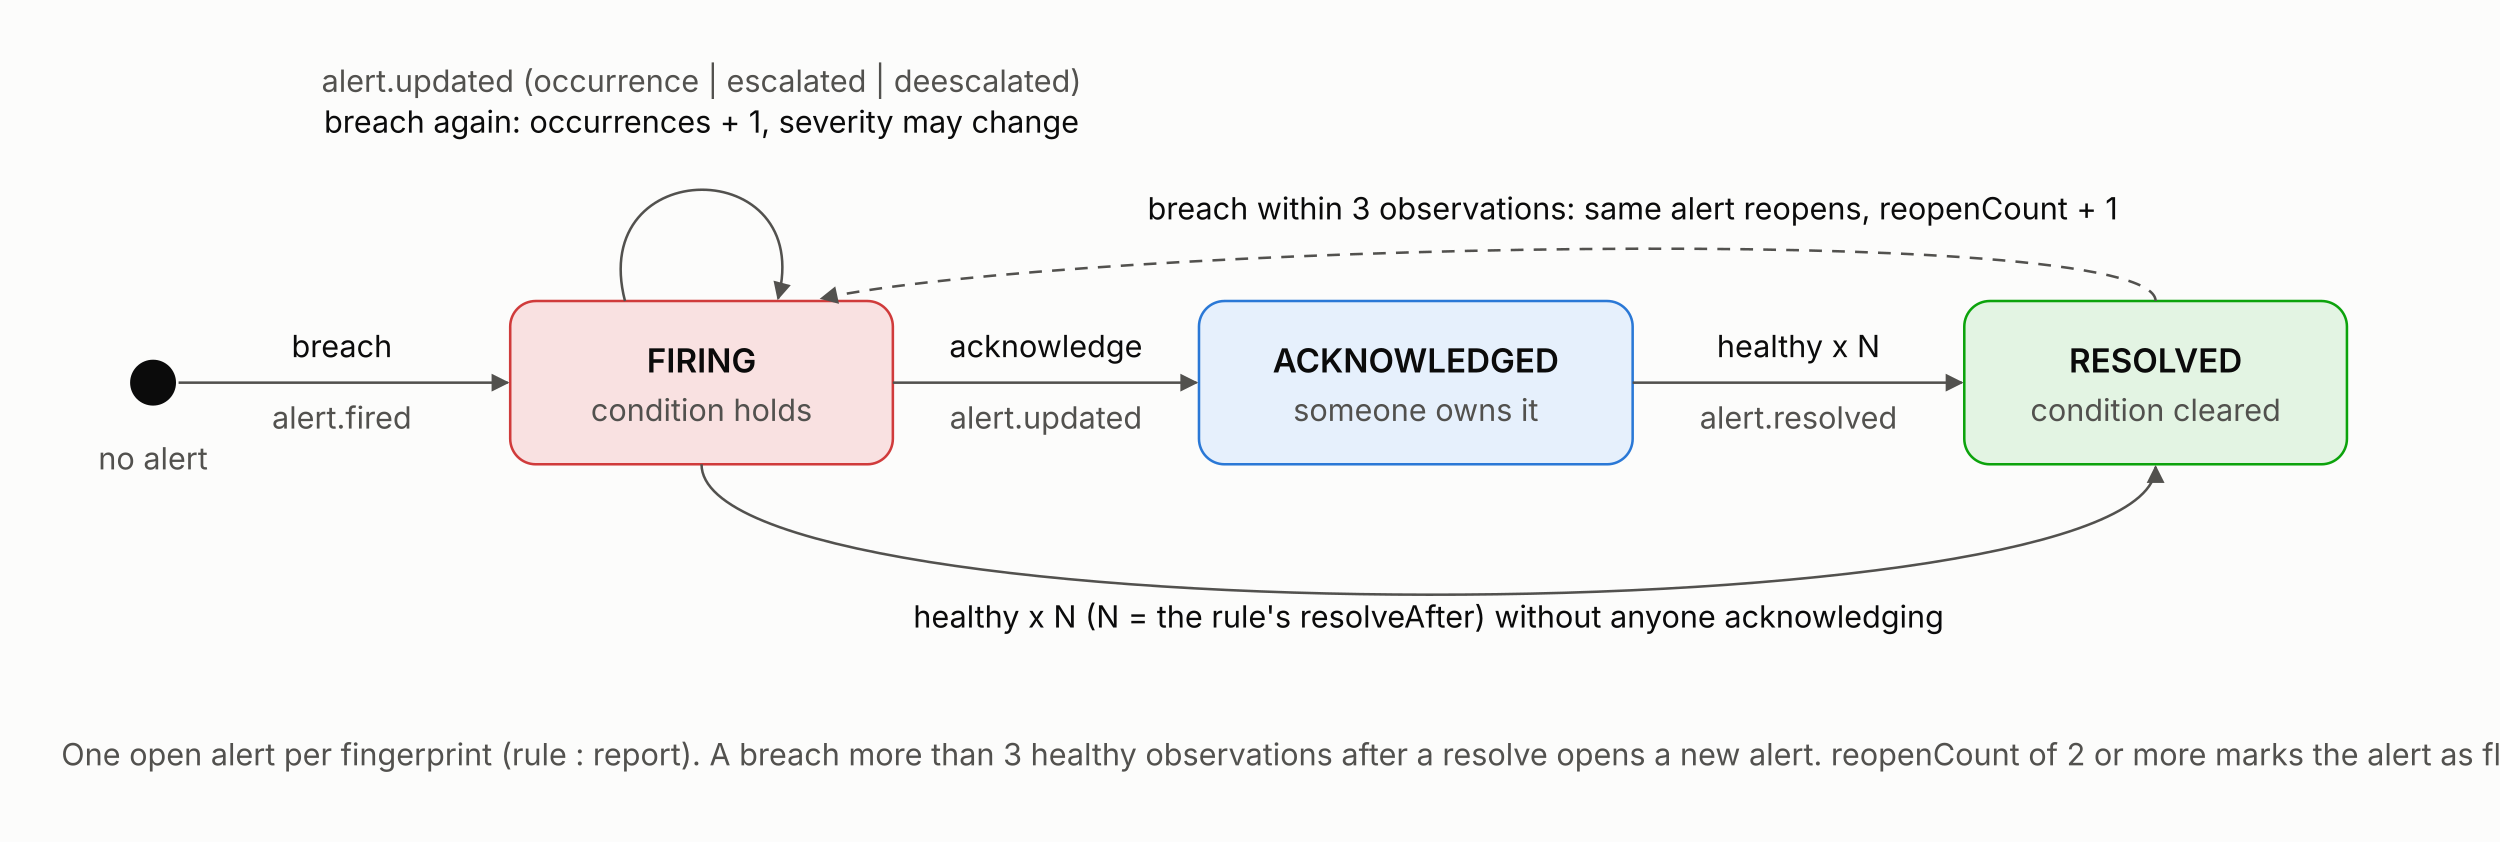
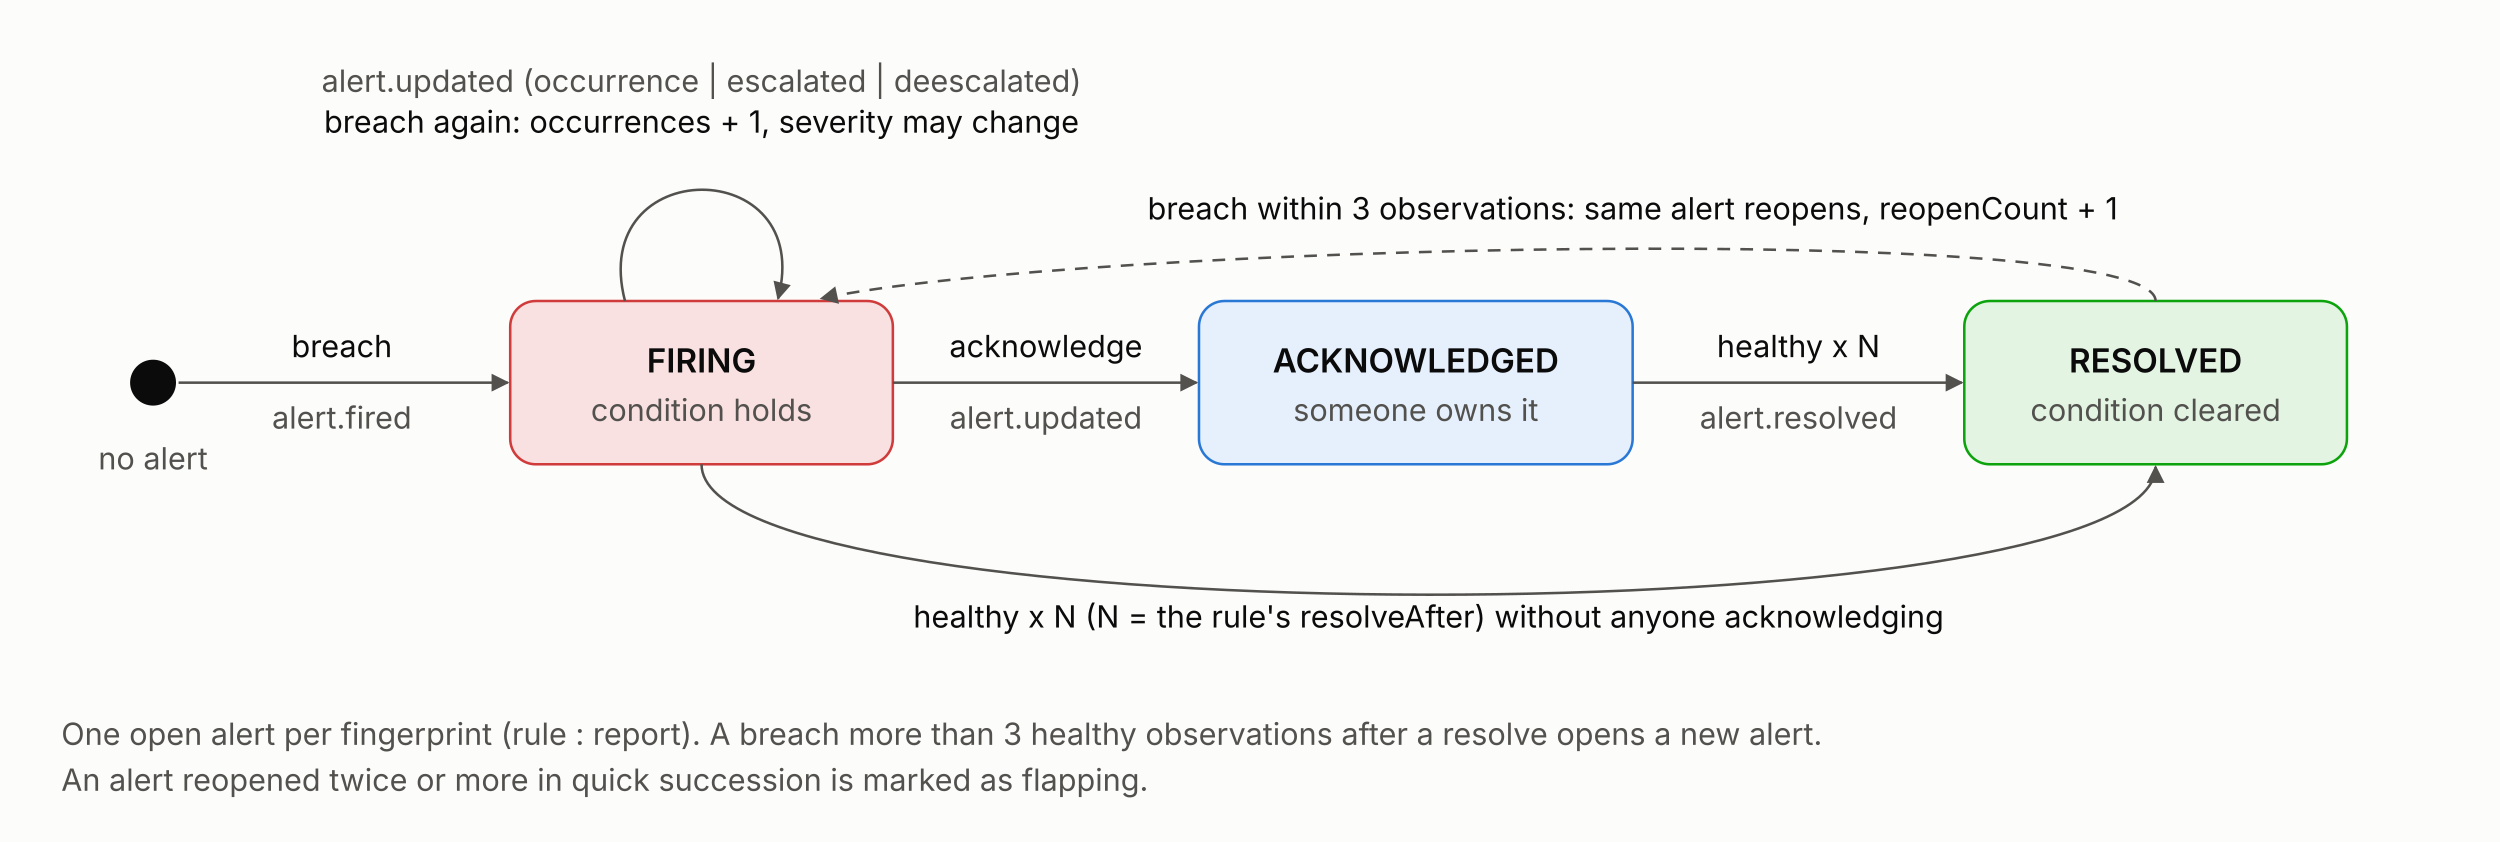
<svg xmlns="http://www.w3.org/2000/svg" viewBox="0 0 980 330" font-family="system-ui, -apple-system, 'Segoe UI', sans-serif" font-size="13">
  <defs>
    <marker id="a" viewBox="0 0 10 10" refX="9" refY="5" markerWidth="7" markerHeight="7" orient="auto">
      <path d="M0 0L10 5L0 10z" fill="#52514e" />
    </marker>
  </defs>
  <rect width="980" height="330" fill="#fcfcfb" />
  <circle cx="60" cy="150" r="9" fill="#0b0b0b" />
  <text x="60" y="184" text-anchor="middle" fill="#52514e" font-size="12">no alert</text>
  <rect x="200" y="118" width="150" height="64" rx="10" fill="#f9e1e1" stroke="#d03b3b" />
  <text x="275" y="146" text-anchor="middle" font-weight="600" fill="#0b0b0b">FIRING</text>
  <text x="275" y="165" text-anchor="middle" fill="#52514e" font-size="12">condition holds</text>
  <rect x="470" y="118" width="170" height="64" rx="10" fill="#e6f0fc" stroke="#2a78d6" />
  <text x="555" y="146" text-anchor="middle" font-weight="600" fill="#0b0b0b">ACKNOWLEDGED</text>
  <text x="555" y="165" text-anchor="middle" fill="#52514e" font-size="12">someone owns it</text>
  <rect x="770" y="118" width="150" height="64" rx="10" fill="#e3f4e3" stroke="#0ca30c" />
  <text x="845" y="146" text-anchor="middle" font-weight="600" fill="#0b0b0b">RESOLVED</text>
  <text x="845" y="165" text-anchor="middle" fill="#52514e" font-size="12">condition cleared</text>
  <line x1="70" y1="150" x2="199" y2="150" stroke="#52514e" marker-end="url(#a)" />
  <text x="134" y="140" text-anchor="middle" fill="#0b0b0b" font-size="12">breach</text>
  <text x="134" y="168" text-anchor="middle" fill="#52514e" font-size="12">alert.fired</text>
  <line x1="350" y1="150" x2="469" y2="150" stroke="#52514e" marker-end="url(#a)" />
  <text x="410" y="140" text-anchor="middle" fill="#0b0b0b" font-size="12">acknowledge</text>
  <text x="410" y="168" text-anchor="middle" fill="#52514e" font-size="12">alert.updated</text>
  <line x1="640" y1="150" x2="769" y2="150" stroke="#52514e" marker-end="url(#a)" />
  <text x="705" y="140" text-anchor="middle" fill="#0b0b0b" font-size="12">healthy x N</text>
  <text x="705" y="168" text-anchor="middle" fill="#52514e" font-size="12">alert.resolved</text>
  <path d="M245 118 C230 60, 320 60, 305 117" fill="none" stroke="#52514e" marker-end="url(#a)" />
  <text x="275" y="52" text-anchor="middle" fill="#0b0b0b" font-size="12">breach again: occurrences + 1, severity may change</text>
  <text x="275" y="36" text-anchor="middle" fill="#52514e" font-size="12">alert.updated (occurrence | escalated | deescalated)</text>
  <path d="M275 182 C275 250, 845 250, 845 183" fill="none" stroke="#52514e" marker-end="url(#a)" />
  <text x="560" y="246" text-anchor="middle" fill="#0b0b0b" font-size="12">healthy x N (N = the rule's resolveAfter) without anyone acknowledging</text>
  <path d="M845 118 C845 86, 420 96, 322 117" fill="none" stroke="#52514e" stroke-dasharray="5 4" marker-end="url(#a)" />
  <text x="640" y="86" text-anchor="middle" fill="#0b0b0b" font-size="12">breach within 3 observations: same alert reopens, reopenCount + 1</text>
-   <text x="24" y="300" fill="#52514e" font-size="12">One open alert per fingerprint (rule : report). A breach more than 3 healthy observations after a resolve opens a new alert. reopenCount of 2 or more marks the alert as flapping.</text>
+   <text x="24" y="292" fill="#52514e" font-size="12">One open alert per fingerprint (rule : report). A breach more than 3 healthy observations after a resolve opens a new alert.</text>
+   <text x="24" y="310" fill="#52514e" font-size="12">An alert reopened twice or more in quick succession is marked as flapping.</text>
</svg>
